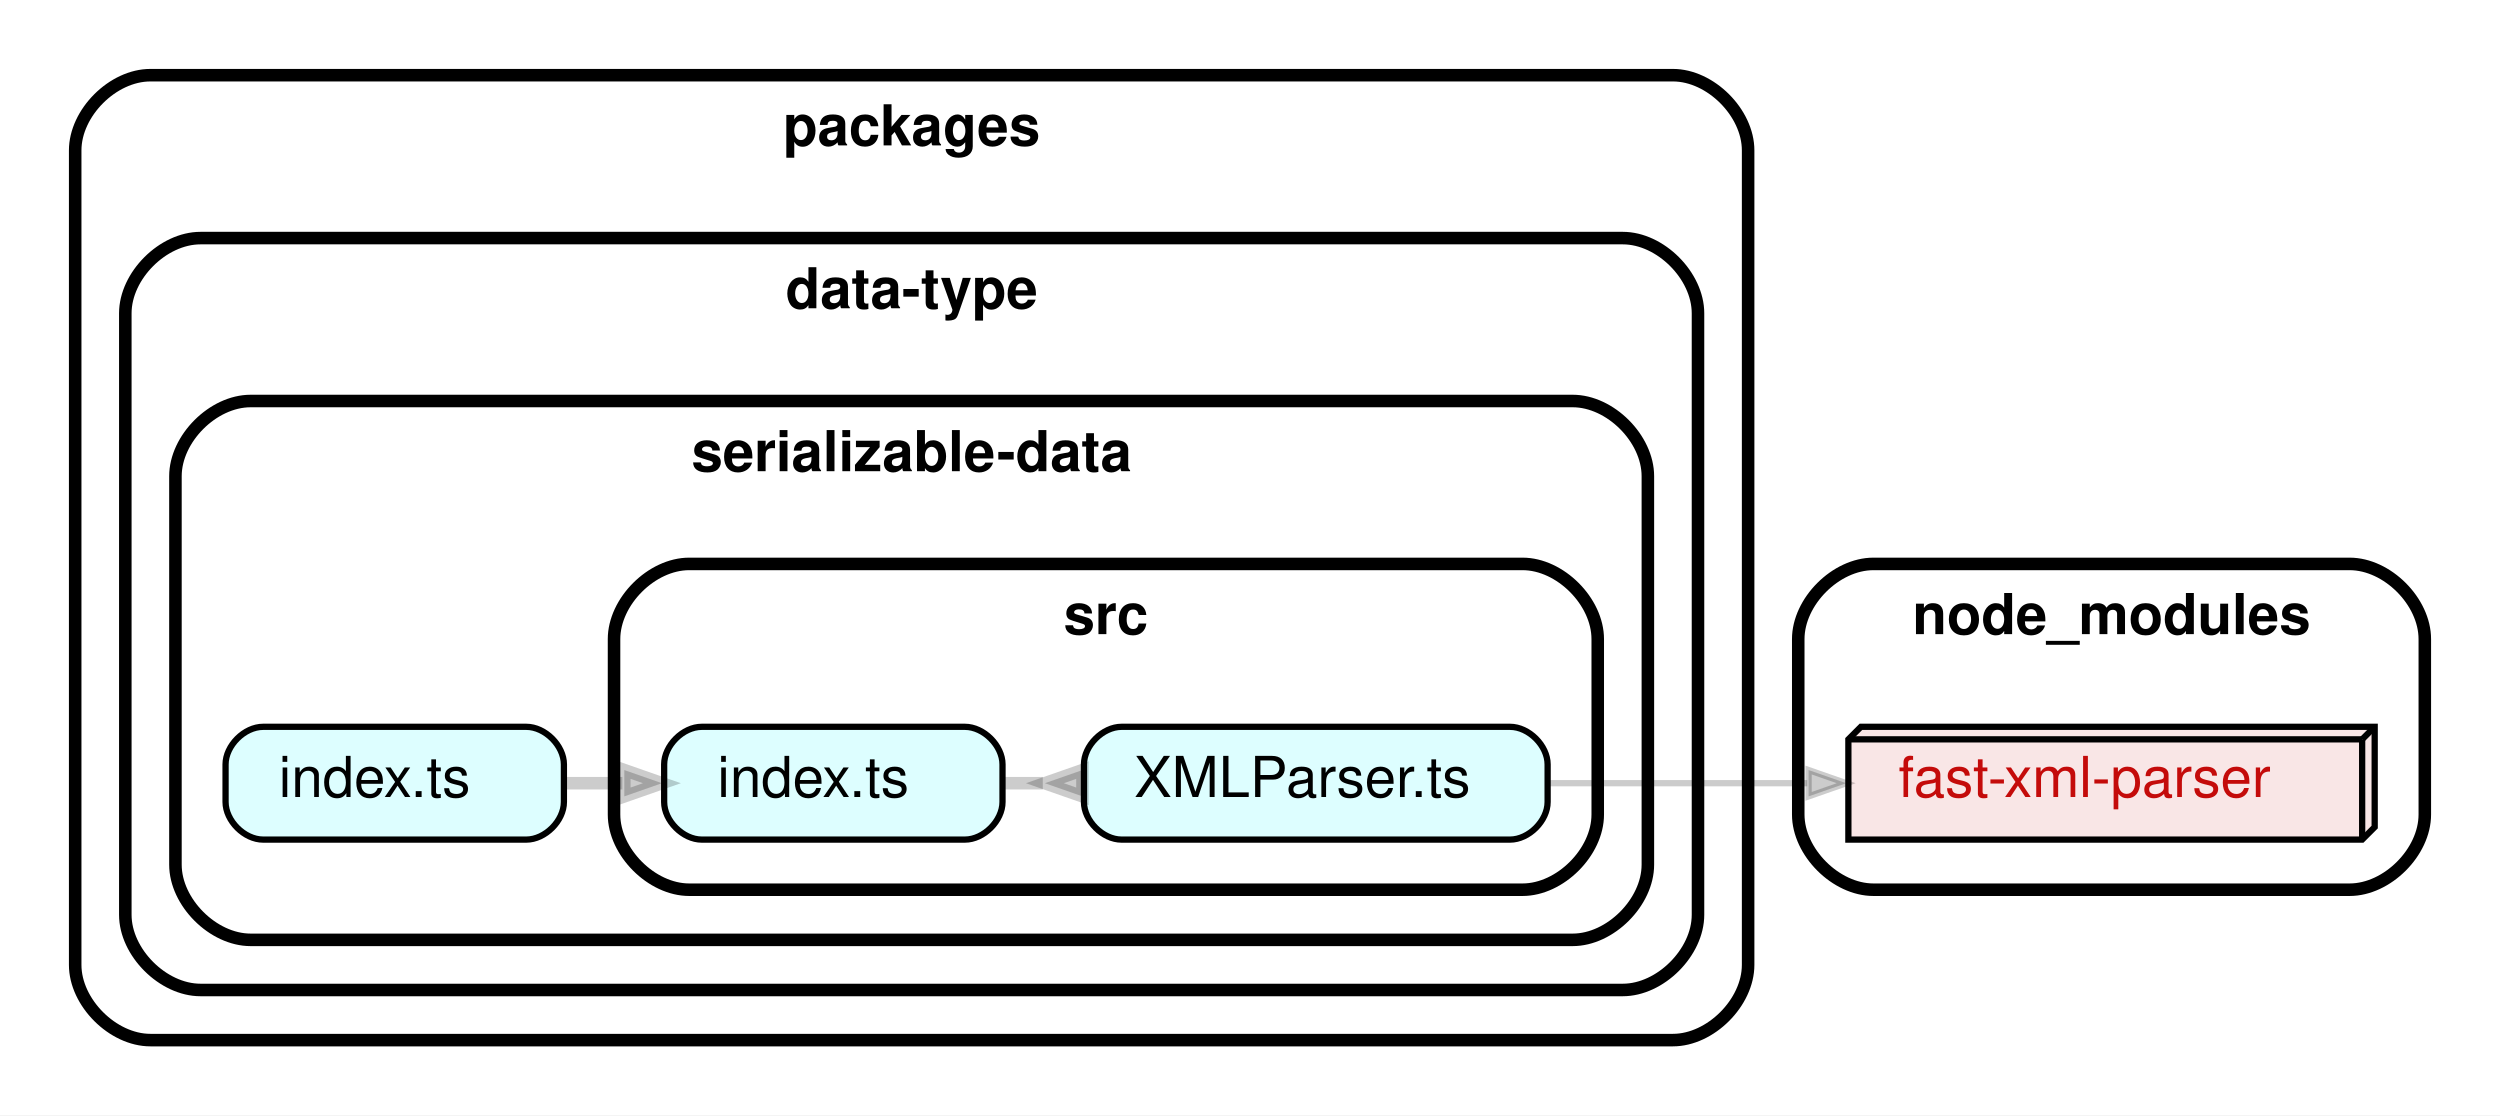
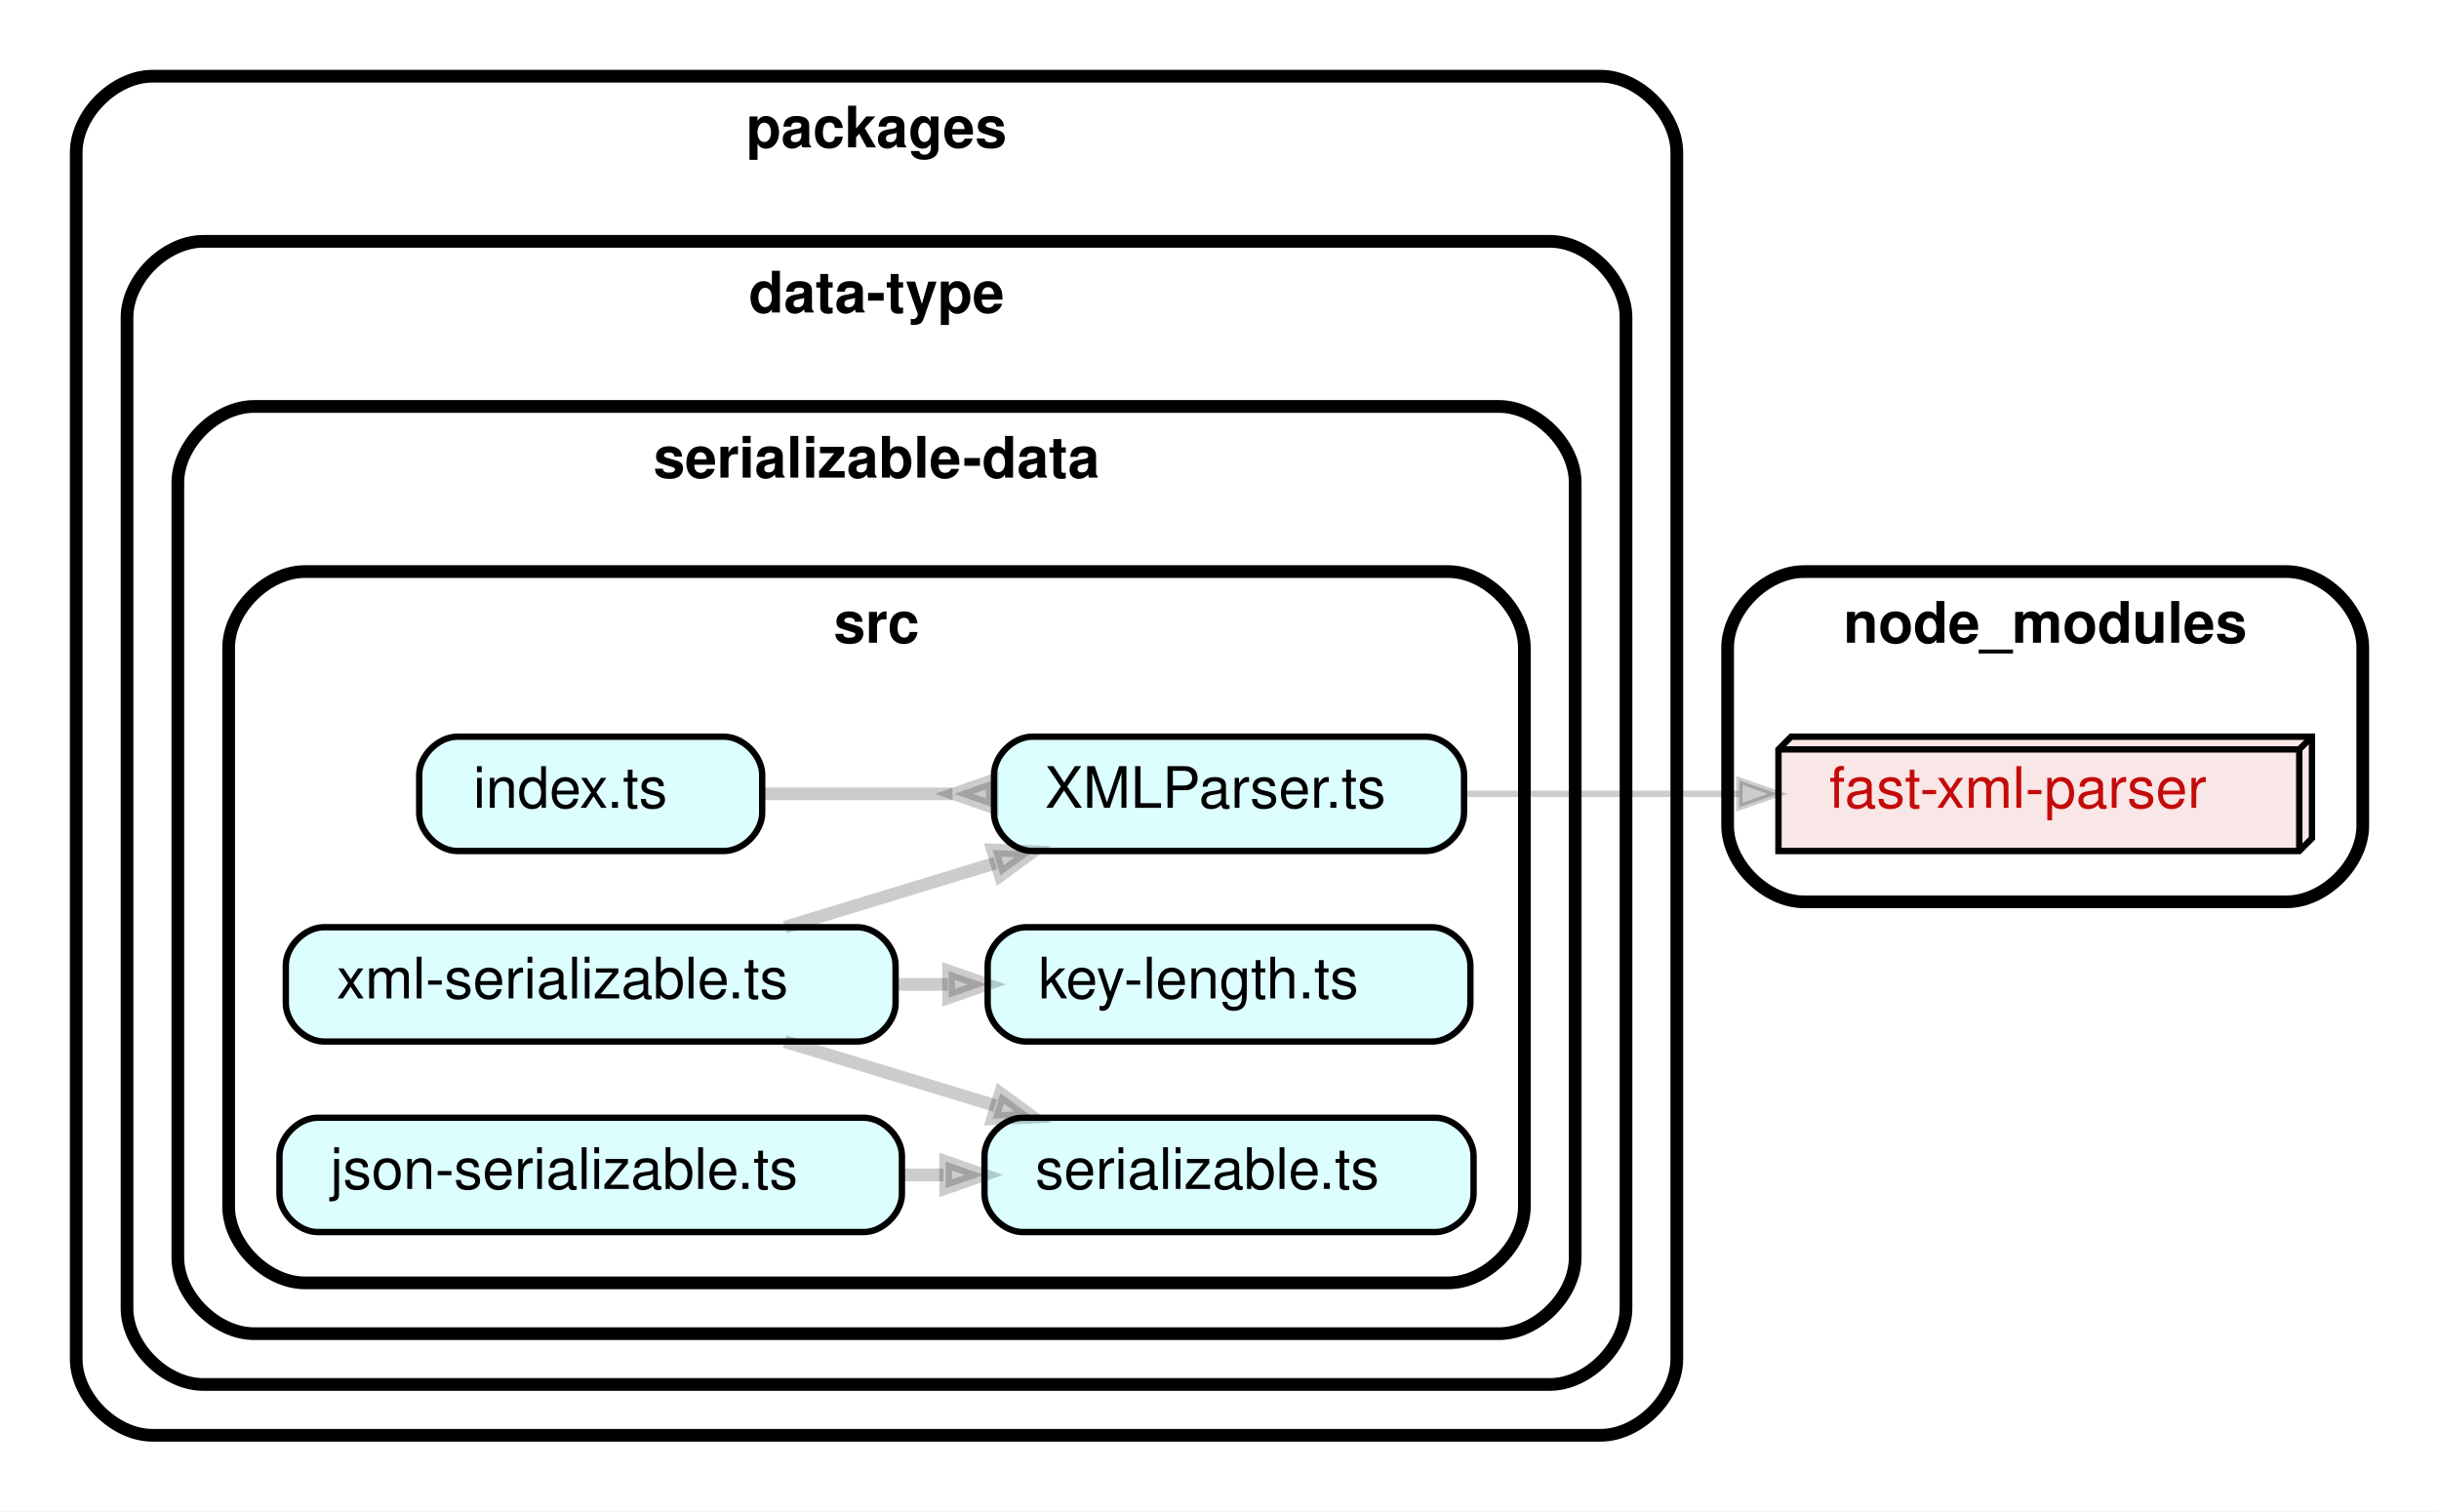
- <svg xmlns="http://www.w3.org/2000/svg" xmlns:xlink="http://www.w3.org/1999/xlink" width="399pt" height="178pt" viewBox="0.00 0.00 399.00 178.00">
-   <g id="graph0" class="graph" transform="scale(1 1) rotate(0) translate(4 174)">
-     <polygon fill="white" stroke="transparent" points="-4,4 -4,-174 395,-174 395,4 -4,4" />
+ <svg xmlns="http://www.w3.org/2000/svg" xmlns:xlink="http://www.w3.org/1999/xlink" width="384pt" height="238pt" viewBox="0.00 0.00 384.00 238.00">
+   <g id="graph0" class="graph" transform="scale(1 1) rotate(0) translate(4 234)">
+     <polygon fill="white" stroke="transparent" points="-4,4 -4,-234 380,-234 380,4 -4,4" />
    <g id="clust1" class="cluster">
-       <path fill="#ffffff" stroke="black" stroke-width="2" d="M295,-32C295,-32 371,-32 371,-32 377,-32 383,-38 383,-44 383,-44 383,-72 383,-72 383,-78 377,-84 371,-84 371,-84 295,-84 295,-84 289,-84 283,-78 283,-72 283,-72 283,-44 283,-44 283,-38 289,-32 295,-32" />
-       <text text-anchor="middle" x="333" y="-72.8" font-family="Helvetica,sans-Serif" font-weight="bold" font-size="9.00">node_modules</text>
+       <path fill="#ffffff" stroke="black" stroke-width="2" d="M280,-92C280,-92 356,-92 356,-92 362,-92 368,-98 368,-104 368,-104 368,-132 368,-132 368,-138 362,-144 356,-144 356,-144 280,-144 280,-144 274,-144 268,-138 268,-132 268,-132 268,-104 268,-104 268,-98 274,-92 280,-92" />
+       <text text-anchor="middle" x="318" y="-132.8" font-family="Helvetica,sans-Serif" font-weight="bold" font-size="9.00">node_modules</text>
    </g>
    <g id="clust2" class="cluster">
-       <path fill="#ffffff" stroke="black" stroke-width="2" d="M20,-8C20,-8 263,-8 263,-8 269,-8 275,-14 275,-20 275,-20 275,-150 275,-150 275,-156 269,-162 263,-162 263,-162 20,-162 20,-162 14,-162 8,-156 8,-150 8,-150 8,-20 8,-20 8,-14 14,-8 20,-8" />
-       <text text-anchor="middle" x="141.5" y="-150.8" font-family="Helvetica,sans-Serif" font-weight="bold" font-size="9.00">packages</text>
+       <path fill="#ffffff" stroke="black" stroke-width="2" d="M20,-8C20,-8 248,-8 248,-8 254,-8 260,-14 260,-20 260,-20 260,-210 260,-210 260,-216 254,-222 248,-222 248,-222 20,-222 20,-222 14,-222 8,-216 8,-210 8,-210 8,-20 8,-20 8,-14 14,-8 20,-8" />
+       <text text-anchor="middle" x="134" y="-210.8" font-family="Helvetica,sans-Serif" font-weight="bold" font-size="9.00">packages</text>
    </g>
    <g id="clust3" class="cluster">
-       <path fill="#ffffff" stroke="black" stroke-width="2" d="M28,-16C28,-16 255,-16 255,-16 261,-16 267,-22 267,-28 267,-28 267,-124 267,-124 267,-130 261,-136 255,-136 255,-136 28,-136 28,-136 22,-136 16,-130 16,-124 16,-124 16,-28 16,-28 16,-22 22,-16 28,-16" />
-       <text text-anchor="middle" x="141.5" y="-124.8" font-family="Helvetica,sans-Serif" font-weight="bold" font-size="9.00">data-type</text>
+       <path fill="#ffffff" stroke="black" stroke-width="2" d="M28,-16C28,-16 240,-16 240,-16 246,-16 252,-22 252,-28 252,-28 252,-184 252,-184 252,-190 246,-196 240,-196 240,-196 28,-196 28,-196 22,-196 16,-190 16,-184 16,-184 16,-28 16,-28 16,-22 22,-16 28,-16" />
+       <text text-anchor="middle" x="134" y="-184.8" font-family="Helvetica,sans-Serif" font-weight="bold" font-size="9.00">data-type</text>
    </g>
    <g id="clust4" class="cluster">
-       <path fill="#ffffff" stroke="black" stroke-width="2" d="M36,-24C36,-24 247,-24 247,-24 253,-24 259,-30 259,-36 259,-36 259,-98 259,-98 259,-104 253,-110 247,-110 247,-110 36,-110 36,-110 30,-110 24,-104 24,-98 24,-98 24,-36 24,-36 24,-30 30,-24 36,-24" />
-       <text text-anchor="middle" x="141.5" y="-98.8" font-family="Helvetica,sans-Serif" font-weight="bold" font-size="9.00">serializable-data</text>
+       <path fill="#ffffff" stroke="black" stroke-width="2" d="M36,-24C36,-24 232,-24 232,-24 238,-24 244,-30 244,-36 244,-36 244,-158 244,-158 244,-164 238,-170 232,-170 232,-170 36,-170 36,-170 30,-170 24,-164 24,-158 24,-158 24,-36 24,-36 24,-30 30,-24 36,-24" />
+       <text text-anchor="middle" x="134" y="-158.8" font-family="Helvetica,sans-Serif" font-weight="bold" font-size="9.00">serializable-data</text>
    </g>
    <g id="clust5" class="cluster">
-       <path fill="#ffffff" stroke="black" stroke-width="2" d="M106,-32C106,-32 239,-32 239,-32 245,-32 251,-38 251,-44 251,-44 251,-72 251,-72 251,-78 245,-84 239,-84 239,-84 106,-84 106,-84 100,-84 94,-78 94,-72 94,-72 94,-44 94,-44 94,-38 100,-32 106,-32" />
-       <text text-anchor="middle" x="172.5" y="-72.8" font-family="Helvetica,sans-Serif" font-weight="bold" font-size="9.00">src</text>
+       <path fill="#ffffff" stroke="black" stroke-width="2" d="M44,-32C44,-32 224,-32 224,-32 230,-32 236,-38 236,-44 236,-44 236,-132 236,-132 236,-138 230,-144 224,-144 224,-144 44,-144 44,-144 38,-144 32,-138 32,-132 32,-132 32,-44 32,-44 32,-38 38,-32 44,-32" />
+       <text text-anchor="middle" x="134" y="-132.8" font-family="Helvetica,sans-Serif" font-weight="bold" font-size="9.00">src</text>
    </g>
    <g id="node1" class="node">
      <g id="a_node1">
        <a xlink:href="https://www.npmjs.com/package/fast-xml-parser" xlink:title="fast-xml-parser">
-           <polygon fill="#c40b0a" fill-opacity="0.102" stroke="black" points="375,-58 293,-58 291,-56 291,-40 373,-40 375,-42 375,-58" />
-           <polyline fill="none" stroke="black" points="373,-56 291,-56 " />
-           <polyline fill="none" stroke="black" points="373,-56 373,-40 " />
-           <polyline fill="none" stroke="black" points="373,-56 375,-58 " />
-           <text text-anchor="start" x="299" y="-46.8" font-family="Helvetica,sans-Serif" font-size="9.00" fill="#c40b0a">fast-xml-parser</text>
+           <polygon fill="#c40b0a" fill-opacity="0.102" stroke="black" points="360,-118 278,-118 276,-116 276,-100 358,-100 360,-102 360,-118" />
+           <polyline fill="none" stroke="black" points="358,-116 276,-116 " />
+           <polyline fill="none" stroke="black" points="358,-116 358,-100 " />
+           <polyline fill="none" stroke="black" points="358,-116 360,-118 " />
+           <text text-anchor="start" x="284" y="-106.8" font-family="Helvetica,sans-Serif" font-size="9.00" fill="#c40b0a">fast-xml-parser</text>
        </a>
      </g>
    </g>
    <g id="node2" class="node">
      <g id="a_node2">
-         <a xlink:href="packages/data-type/serializable-data/index.ts" xlink:title="index.ts">
-           <path fill="#ddfeff" stroke="black" d="M80,-58C80,-58 38,-58 38,-58 35,-58 32,-55 32,-52 32,-52 32,-46 32,-46 32,-43 35,-40 38,-40 38,-40 80,-40 80,-40 83,-40 86,-43 86,-46 86,-46 86,-52 86,-52 86,-55 83,-58 80,-58" />
-           <text text-anchor="start" x="40.5" y="-46.8" font-family="Helvetica,sans-Serif" font-size="9.00">index.ts</text>
+         <a xlink:href="packages/data-type/serializable-data/src/XMLParser.ts" xlink:title="XMLParser.ts">
+           <path fill="#ddfeff" stroke="black" d="M220.5,-118C220.5,-118 158.5,-118 158.5,-118 155.5,-118 152.5,-115 152.5,-112 152.5,-112 152.5,-106 152.5,-106 152.5,-103 155.5,-100 158.5,-100 158.5,-100 220.5,-100 220.5,-100 223.5,-100 226.5,-103 226.5,-106 226.5,-106 226.5,-112 226.5,-112 226.5,-115 223.5,-118 220.5,-118" />
+           <text text-anchor="start" x="160.5" y="-106.8" font-family="Helvetica,sans-Serif" font-size="9.00">XMLParser.ts</text>
        </a>
      </g>
+     </g>
+     <g id="edge1" class="edge">
+       <path fill="none" stroke="#000000" stroke-opacity="0.2" d="M226.75,-109C240.17,-109 255.58,-109 269.82,-109" />
+       <polygon fill="#000000" fill-opacity="0.2" stroke="#000000" stroke-opacity="0.2" points="269.85,-111.1 275.85,-109 269.85,-106.9 269.85,-111.1" />
    </g>
    <g id="node3" class="node">
      <g id="a_node3">
        <a xlink:href="packages/data-type/serializable-data/src/index.ts" xlink:title="index.ts">
-           <path fill="#ddfeff" stroke="black" d="M150,-58C150,-58 108,-58 108,-58 105,-58 102,-55 102,-52 102,-52 102,-46 102,-46 102,-43 105,-40 108,-40 108,-40 150,-40 150,-40 153,-40 156,-43 156,-46 156,-46 156,-52 156,-52 156,-55 153,-58 150,-58" />
-           <text text-anchor="start" x="110.5" y="-46.8" font-family="Helvetica,sans-Serif" font-size="9.00">index.ts</text>
+           <path fill="#ddfeff" stroke="black" d="M110,-118C110,-118 68,-118 68,-118 65,-118 62,-115 62,-112 62,-112 62,-106 62,-106 62,-103 65,-100 68,-100 68,-100 110,-100 110,-100 113,-100 116,-103 116,-106 116,-106 116,-112 116,-112 116,-115 113,-118 110,-118" />
+           <text text-anchor="start" x="70.5" y="-106.8" font-family="Helvetica,sans-Serif" font-size="9.00">index.ts</text>
        </a>
      </g>
    </g>
-     <g id="edge1" class="edge">
-       <path fill="none" stroke="#000000" stroke-width="2" stroke-opacity="0.2" d="M86.1,-49C89.12,-49 92.23,-49 95.33,-49" />
-       <polygon fill="#000000" fill-opacity="0.2" stroke="#000000" stroke-width="2" stroke-opacity="0.2" points="95.64,-51.1 101.64,-49 95.64,-46.9 95.64,-51.1" />
+     <g id="edge2" class="edge">
+       <path fill="none" stroke="#000000" stroke-width="2" stroke-opacity="0.2" d="M116.14,-109C125.29,-109 135.83,-109 145.98,-109" />
+       <polygon fill="#000000" fill-opacity="0.2" stroke="#000000" stroke-width="2" stroke-opacity="0.2" points="152.23,-111.1 146.23,-109 152.23,-106.9 152.23,-111.1" />
    </g>
    <g id="node4" class="node">
      <g id="a_node4">
-         <a xlink:href="packages/data-type/serializable-data/src/XMLParser.ts" xlink:title="XMLParser.ts">
-           <path fill="#ddfeff" stroke="black" d="M237,-58C237,-58 175,-58 175,-58 172,-58 169,-55 169,-52 169,-52 169,-46 169,-46 169,-43 172,-40 175,-40 175,-40 237,-40 237,-40 240,-40 243,-43 243,-46 243,-46 243,-52 243,-52 243,-55 240,-58 237,-58" />
-           <text text-anchor="start" x="177" y="-46.8" font-family="Helvetica,sans-Serif" font-size="9.00">XMLParser.ts</text>
+         <a xlink:href="packages/data-type/serializable-data/src/json-serializable.ts" xlink:title="json-serializable.ts">
+           <path fill="#ddfeff" stroke="black" d="M132,-58C132,-58 46,-58 46,-58 43,-58 40,-55 40,-52 40,-52 40,-46 40,-46 40,-43 43,-40 46,-40 46,-40 132,-40 132,-40 135,-40 138,-43 138,-46 138,-46 138,-52 138,-52 138,-55 135,-58 132,-58" />
+           <text text-anchor="start" x="48" y="-46.8" font-family="Helvetica,sans-Serif" font-size="9.00">json-serializable.ts</text>
+         </a>
+       </g>
+     </g>
+     <g id="node5" class="node">
+       <g id="a_node5">
+         <a xlink:href="packages/data-type/serializable-data/src/serializable.ts" xlink:title="serializable.ts">
+           <path fill="#ddfeff" stroke="black" d="M222,-58C222,-58 157,-58 157,-58 154,-58 151,-55 151,-52 151,-52 151,-46 151,-46 151,-43 154,-40 157,-40 157,-40 222,-40 222,-40 225,-40 228,-43 228,-46 228,-46 228,-52 228,-52 228,-55 225,-58 222,-58" />
+           <text text-anchor="start" x="159" y="-46.8" font-family="Helvetica,sans-Serif" font-size="9.00">serializable.ts</text>
        </a>
      </g>
    </g>
    <g id="edge3" class="edge">
-       <path fill="none" stroke="#000000" stroke-width="2" stroke-opacity="0.2" d="M156.23,-49C158.26,-49 160.34,-49 162.43,-49" />
-       <polygon fill="#000000" fill-opacity="0.2" stroke="#000000" stroke-width="2" stroke-opacity="0.2" points="168.76,-51.1 162.76,-49 168.76,-46.9 168.76,-51.1" />
+       <path fill="none" stroke="#000000" stroke-width="2" stroke-opacity="0.2" d="M138.1,-49C140.24,-49 142.4,-49 144.53,-49" />
+       <polygon fill="#000000" fill-opacity="0.2" stroke="#000000" stroke-width="2" stroke-opacity="0.2" points="144.89,-51.1 150.89,-49 144.89,-46.9 144.89,-51.1" />
    </g>
-     <g id="edge2" class="edge">
-       <path fill="none" stroke="#000000" stroke-opacity="0.2" d="M243.16,-49C256.04,-49 270.74,-49 284.44,-49" />
-       <polygon fill="#000000" fill-opacity="0.2" stroke="#000000" stroke-opacity="0.2" points="284.65,-51.1 290.65,-49 284.65,-46.9 284.65,-51.1" />
+     <g id="node6" class="node">
+       <g id="a_node6">
+         <a xlink:href="packages/data-type/serializable-data/src/key-length.ts" xlink:title="key-length.ts">
+           <path fill="#ddfeff" stroke="black" d="M221.5,-88C221.5,-88 157.5,-88 157.5,-88 154.5,-88 151.5,-85 151.5,-82 151.5,-82 151.5,-76 151.5,-76 151.5,-73 154.5,-70 157.5,-70 157.5,-70 221.5,-70 221.5,-70 224.5,-70 227.5,-73 227.5,-76 227.5,-76 227.5,-82 227.5,-82 227.5,-85 224.5,-88 221.5,-88" />
+           <text text-anchor="start" x="159.5" y="-76.8" font-family="Helvetica,sans-Serif" font-size="9.00">key-length.ts</text>
+         </a>
+       </g>
+     </g>
+     <g id="node7" class="node">
+       <g id="a_node7">
+         <a xlink:href="packages/data-type/serializable-data/src/xml-serializable.ts" xlink:title="xml-serializable.ts">
+           <path fill="#ddfeff" stroke="black" d="M131,-88C131,-88 47,-88 47,-88 44,-88 41,-85 41,-82 41,-82 41,-76 41,-76 41,-73 44,-70 47,-70 47,-70 131,-70 131,-70 134,-70 137,-73 137,-76 137,-76 137,-82 137,-82 137,-85 134,-88 131,-88" />
+           <text text-anchor="start" x="49" y="-76.8" font-family="Helvetica,sans-Serif" font-size="9.00">xml-serializable.ts</text>
+         </a>
+       </g>
+     </g>
+     <g id="edge6" class="edge">
+       <path fill="none" stroke="#000000" stroke-width="2" stroke-opacity="0.2" d="M119.55,-88C129.98,-91.18 141.81,-94.78 152.69,-98.09" />
+       <polygon fill="#000000" fill-opacity="0.2" stroke="#000000" stroke-width="2" stroke-opacity="0.2" points="152.28,-100.16 158.63,-99.9 153.5,-96.14 152.28,-100.16" />
+     </g>
+     <g id="edge5" class="edge">
+       <path fill="none" stroke="#000000" stroke-width="2" stroke-opacity="0.2" d="M119.55,-70C129.98,-66.82 141.81,-63.22 152.69,-59.91" />
+       <polygon fill="#000000" fill-opacity="0.2" stroke="#000000" stroke-width="2" stroke-opacity="0.2" points="153.5,-61.86 158.63,-58.1 152.28,-57.84 153.5,-61.86" />
+     </g>
+     <g id="edge4" class="edge">
+       <path fill="none" stroke="#000000" stroke-width="2" stroke-opacity="0.2" d="M137.23,-79C139.9,-79 142.57,-79 145.22,-79" />
+       <polygon fill="#000000" fill-opacity="0.2" stroke="#000000" stroke-width="2" stroke-opacity="0.2" points="145.35,-81.1 151.35,-79 145.35,-76.9 145.35,-81.1" />
    </g>
  </g>
</svg>
